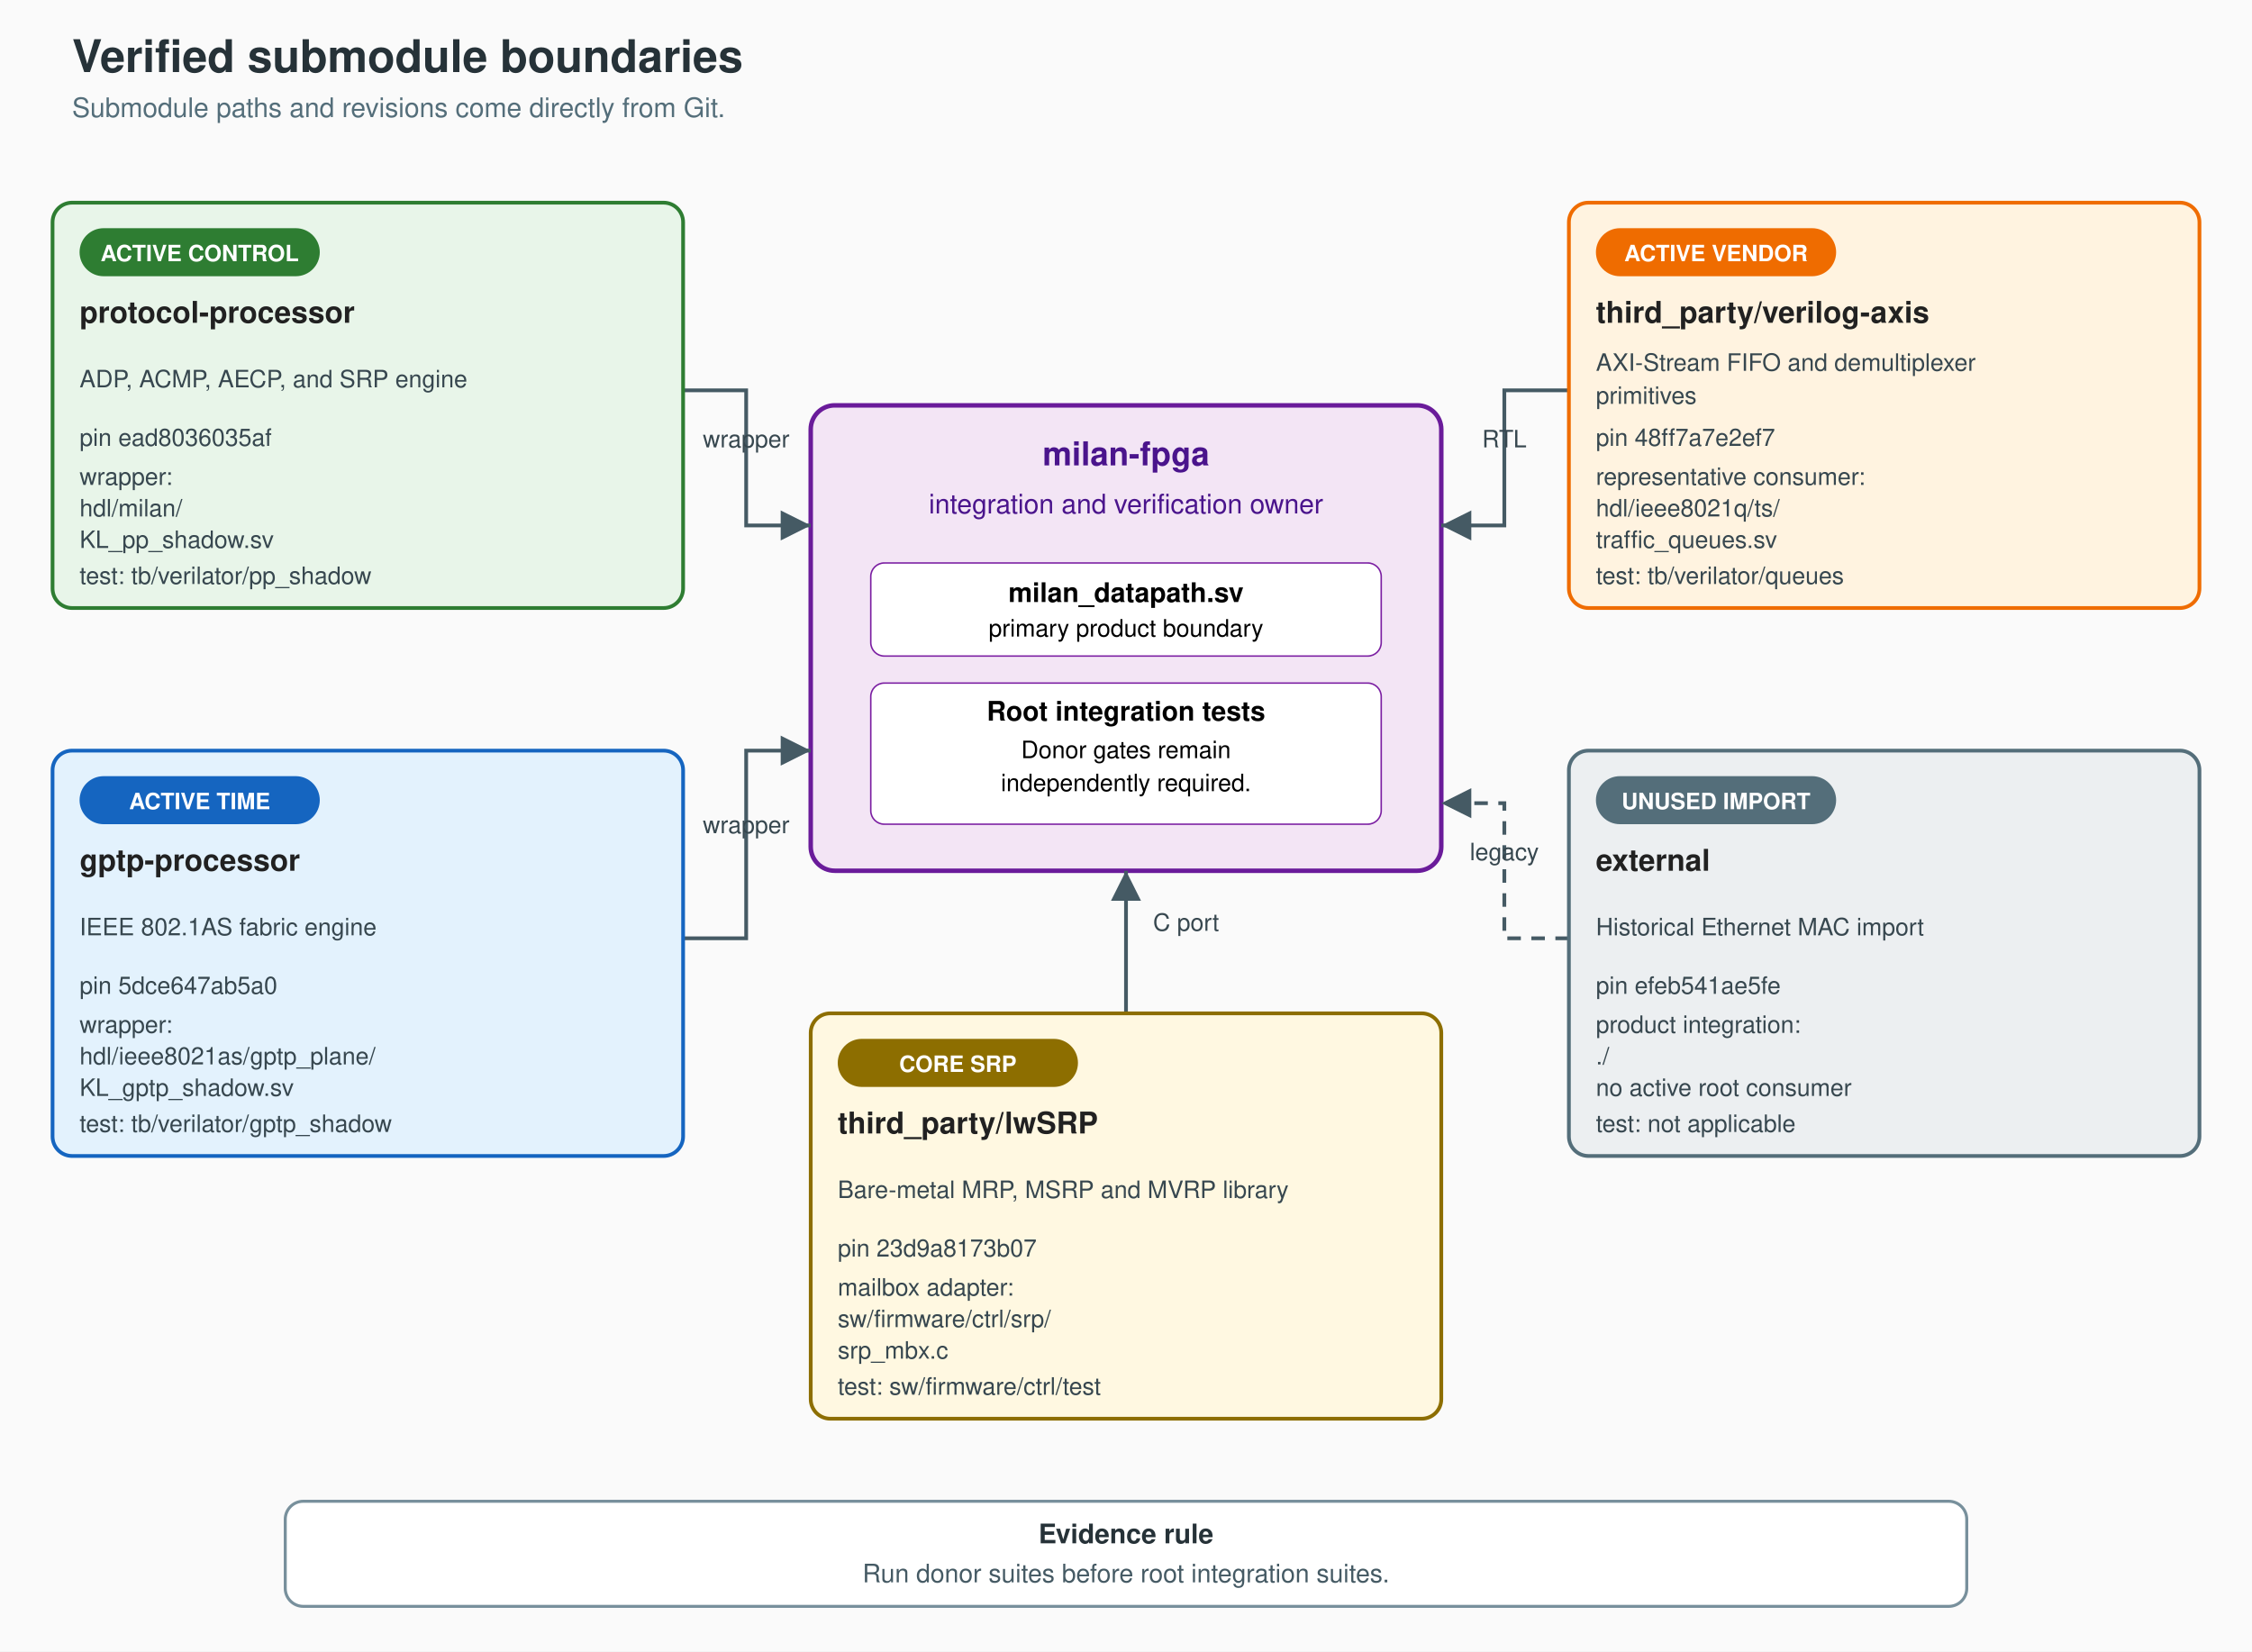
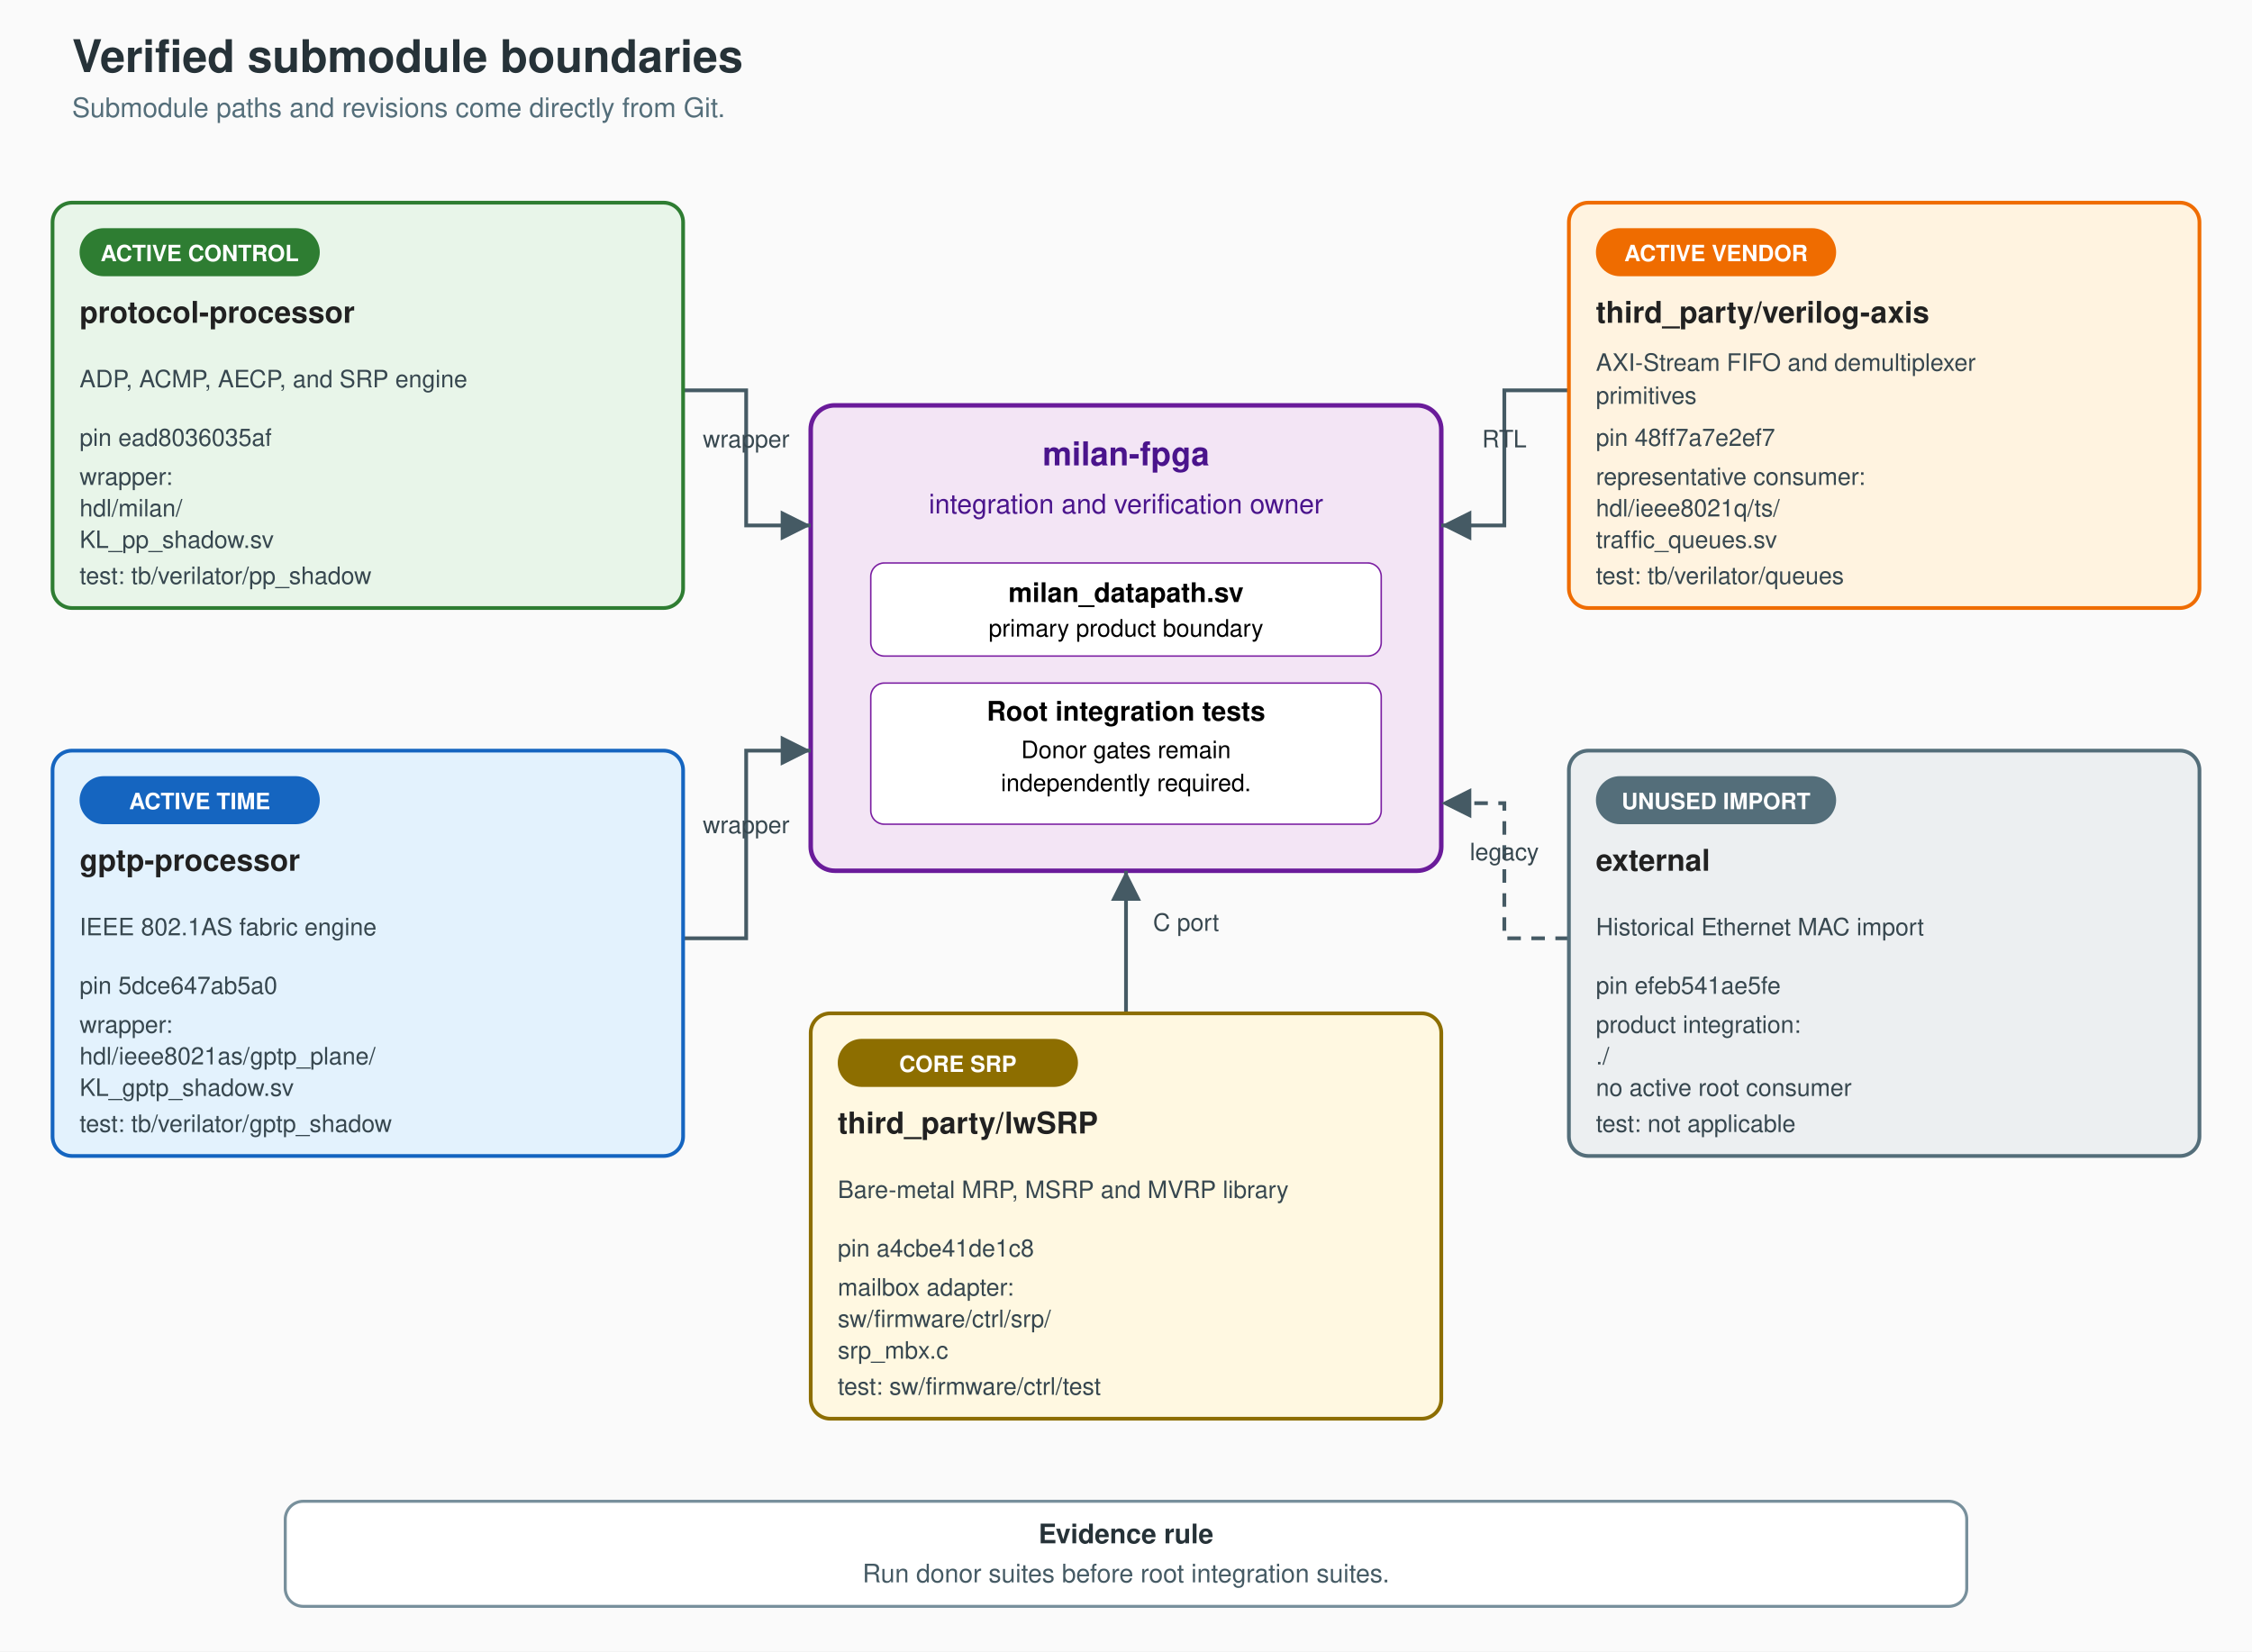
<svg xmlns="http://www.w3.org/2000/svg" width="1500" height="1100" viewBox="0 0 1500 1100" font-family="Helvetica,Arial,sans-serif">
  <rect width="1500" height="1100" fill="#FAFAFA" />
  <defs>
    <marker id="arrow" markerWidth="12" markerHeight="12" refX="8" refY="4" orient="auto">
      <path d="M0,0 L8,4 L0,8 Z" fill="#455A64" />
    </marker>
  </defs>
  <text x="48" y="48" font-size="30" font-weight="bold" fill="#263238">Verified submodule boundaries</text>
  <text x="48" y="78" font-size="18" fill="#546E7A">Submodule paths and revisions come directly from Git.</text>
  <rect x="540" y="270" width="420" height="310" rx="16" fill="#F3E5F5" stroke="#6A1B9A" stroke-width="3" />
  <text x="750" y="310" text-anchor="middle" font-size="22" font-weight="bold" fill="#4A148C">milan-fpga</text>
  <text x="750" y="342" text-anchor="middle" font-size="18" fill="#4A148C">integration and verification owner</text>
  <rect x="580" y="375" width="340" height="62" rx="9" fill="#FFFFFF" stroke="#7B1FA2" />
  <text x="750" y="401" text-anchor="middle" font-size="18" font-weight="bold">milan_datapath.sv</text>
  <text x="750" y="424" text-anchor="middle" font-size="16">primary product boundary</text>
  <rect x="580" y="455" width="340" height="94" rx="9" fill="#FFFFFF" stroke="#7B1FA2" />
  <text x="750" y="480" text-anchor="middle" font-size="18" font-weight="bold">Root integration tests</text>
  <text x="750" y="505" text-anchor="middle" font-size="16">Donor gates remain</text>
  <text x="750" y="527" text-anchor="middle" font-size="16">independently required.</text>
  <path d="M455,260 L497,260 L497,350 L540,350" fill="none" stroke="#455A64" stroke-width="2.5" marker-end="url(#arrow)" />
  <text x="497" y="298" text-anchor="middle" font-size="16" fill="#37474F">wrapper</text>
  <path d="M455,625 L497,625 L497,500 L540,500" fill="none" stroke="#455A64" stroke-width="2.5" marker-end="url(#arrow)" />
  <text x="497" y="555" text-anchor="middle" font-size="16" fill="#37474F">wrapper</text>
  <path d="M1045,260 L1002,260 L1002,350 L960,350" fill="none" stroke="#455A64" stroke-width="2.5" marker-end="url(#arrow)" />
  <text x="1002" y="298" text-anchor="middle" font-size="16" fill="#37474F">RTL</text>
  <path d="M1045,625 L1002,625 L1002,535 L960,535" fill="none" stroke="#455A64" stroke-width="2.5" marker-end="url(#arrow)" stroke-dasharray="9,7" />
  <text x="1002" y="573" text-anchor="middle" font-size="16" fill="#37474F">legacy</text>
  <path d="M750,675 L750,675 L750,580 L750,580" fill="none" stroke="#455A64" stroke-width="2.5" marker-end="url(#arrow)" />
  <text x="790" y="620" text-anchor="middle" font-size="16" fill="#37474F">C port</text>
  <rect x="35" y="135" width="420" height="270" rx="13" fill="#E8F5E9" stroke="#2E7D32" stroke-width="2.5" />
  <rect x="53" y="152" width="160" height="32" rx="16" fill="#2E7D32" />
  <text x="133" y="174" text-anchor="middle" font-size="15" font-weight="bold" fill="#FFFFFF">ACTIVE CONTROL</text>
  <text x="53" y="215" font-size="20" font-weight="bold" fill="#212121">protocol-processor</text>
  <text x="53" y="258" font-size="16" fill="#37474F">ADP, ACMP, AECP, and SRP engine</text>
  <text x="53" y="297" font-size="16" fill="#37474F">pin ead8036035af</text>
  <text x="53" y="323" font-size="16" fill="#37474F">wrapper:</text>
  <text x="53" y="344" font-size="16" fill="#37474F">hdl/milan/</text>
  <text x="53" y="365" font-size="16" fill="#37474F">KL_pp_shadow.sv</text>
  <text x="53" y="389" font-size="16" fill="#37474F">test: tb/verilator/pp_shadow</text>
  <rect x="35" y="500" width="420" height="270" rx="13" fill="#E3F2FD" stroke="#1565C0" stroke-width="2.5" />
  <rect x="53" y="517" width="160" height="32" rx="16" fill="#1565C0" />
  <text x="133" y="539" text-anchor="middle" font-size="15" font-weight="bold" fill="#FFFFFF">ACTIVE TIME</text>
  <text x="53" y="580" font-size="20" font-weight="bold" fill="#212121">gptp-processor</text>
  <text x="53" y="623" font-size="16" fill="#37474F">IEEE 802.1AS fabric engine</text>
  <text x="53" y="662" font-size="16" fill="#37474F">pin 5dce647ab5a0</text>
  <text x="53" y="688" font-size="16" fill="#37474F">wrapper:</text>
  <text x="53" y="709" font-size="16" fill="#37474F">hdl/ieee8021as/gptp_plane/</text>
  <text x="53" y="730" font-size="16" fill="#37474F">KL_gptp_shadow.sv</text>
  <text x="53" y="754" font-size="16" fill="#37474F">test: tb/verilator/gptp_shadow</text>
  <rect x="1045" y="135" width="420" height="270" rx="13" fill="#FFF3E0" stroke="#EF6C00" stroke-width="2.5" />
  <rect x="1063" y="152" width="160" height="32" rx="16" fill="#EF6C00" />
  <text x="1143" y="174" text-anchor="middle" font-size="15" font-weight="bold" fill="#FFFFFF">ACTIVE VENDOR</text>
  <text x="1063" y="215" font-size="20" font-weight="bold" fill="#212121">third_party/verilog-axis</text>
  <text x="1063" y="247" font-size="16" fill="#37474F">AXI-Stream FIFO and demultiplexer</text>
  <text x="1063" y="269" font-size="16" fill="#37474F">primitives</text>
  <text x="1063" y="297" font-size="16" fill="#37474F">pin 48ff7a7e2ef7</text>
  <text x="1063" y="323" font-size="16" fill="#37474F">representative consumer:</text>
  <text x="1063" y="344" font-size="16" fill="#37474F">hdl/ieee8021q/ts/</text>
  <text x="1063" y="365" font-size="16" fill="#37474F">traffic_queues.sv</text>
  <text x="1063" y="389" font-size="16" fill="#37474F">test: tb/verilator/queues</text>
  <rect x="1045" y="500" width="420" height="270" rx="13" fill="#ECEFF1" stroke="#546E7A" stroke-width="2.5" />
  <rect x="1063" y="517" width="160" height="32" rx="16" fill="#546E7A" />
  <text x="1143" y="539" text-anchor="middle" font-size="15" font-weight="bold" fill="#FFFFFF">UNUSED IMPORT</text>
  <text x="1063" y="580" font-size="20" font-weight="bold" fill="#212121">external</text>
  <text x="1063" y="623" font-size="16" fill="#37474F">Historical Ethernet MAC import</text>
  <text x="1063" y="662" font-size="16" fill="#37474F">pin efeb541ae5fe</text>
  <text x="1063" y="688" font-size="16" fill="#37474F">product integration:</text>
  <text x="1063" y="709" font-size="16" fill="#37474F">./</text>
  <text x="1063" y="730" font-size="16" fill="#37474F">no active root consumer</text>
  <text x="1063" y="754" font-size="16" fill="#37474F">test: not applicable</text>
  <rect x="540" y="675" width="420" height="270" rx="13" fill="#FFF8E1" stroke="#8D6E00" stroke-width="2.5" />
  <rect x="558" y="692" width="160" height="32" rx="16" fill="#8D6E00" />
  <text x="638" y="714" text-anchor="middle" font-size="15" font-weight="bold" fill="#FFFFFF">CORE SRP</text>
  <text x="558" y="755" font-size="20" font-weight="bold" fill="#212121">third_party/lwSRP</text>
  <text x="558" y="798" font-size="16" fill="#37474F">Bare-metal MRP, MSRP and MVRP library</text>
-   <text x="558" y="837" font-size="16" fill="#37474F">pin 23d9a8173b07</text>
+   <text x="558" y="837" font-size="16" fill="#37474F">pin a4cbe41de1c8</text>
  <text x="558" y="863" font-size="16" fill="#37474F">mailbox adapter:</text>
  <text x="558" y="884" font-size="16" fill="#37474F">sw/firmware/ctrl/srp/</text>
  <text x="558" y="905" font-size="16" fill="#37474F">srp_mbx.c</text>
  <text x="558" y="929" font-size="16" fill="#37474F">test: sw/firmware/ctrl/test</text>
  <rect x="190" y="1000" width="1120" height="70" rx="12" fill="#FFFFFF" stroke="#78909C" stroke-width="2" />
  <text x="750" y="1028" text-anchor="middle" font-size="18" font-weight="bold" fill="#263238">Evidence rule</text>
  <text x="750" y="1054" text-anchor="middle" font-size="17" fill="#455A64">Run donor suites before root integration suites.</text>
</svg>
